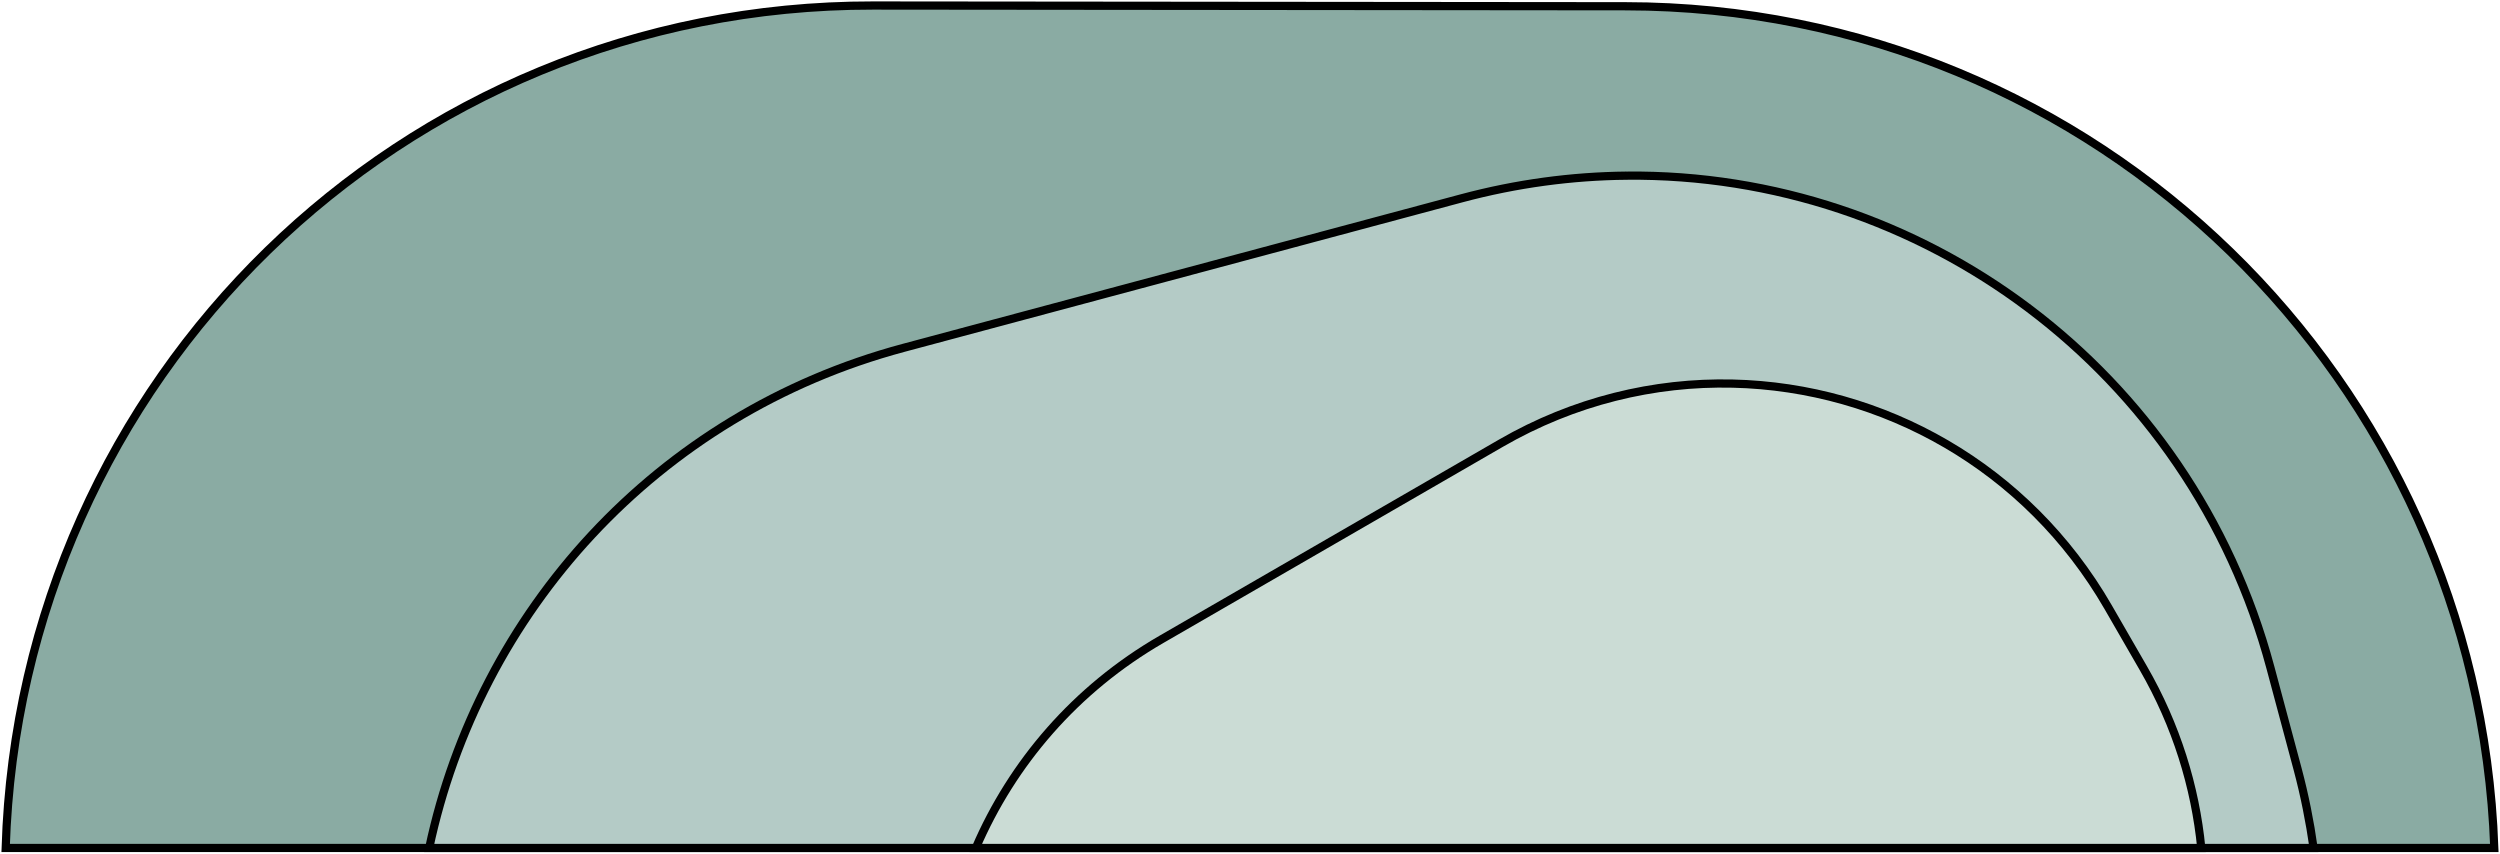
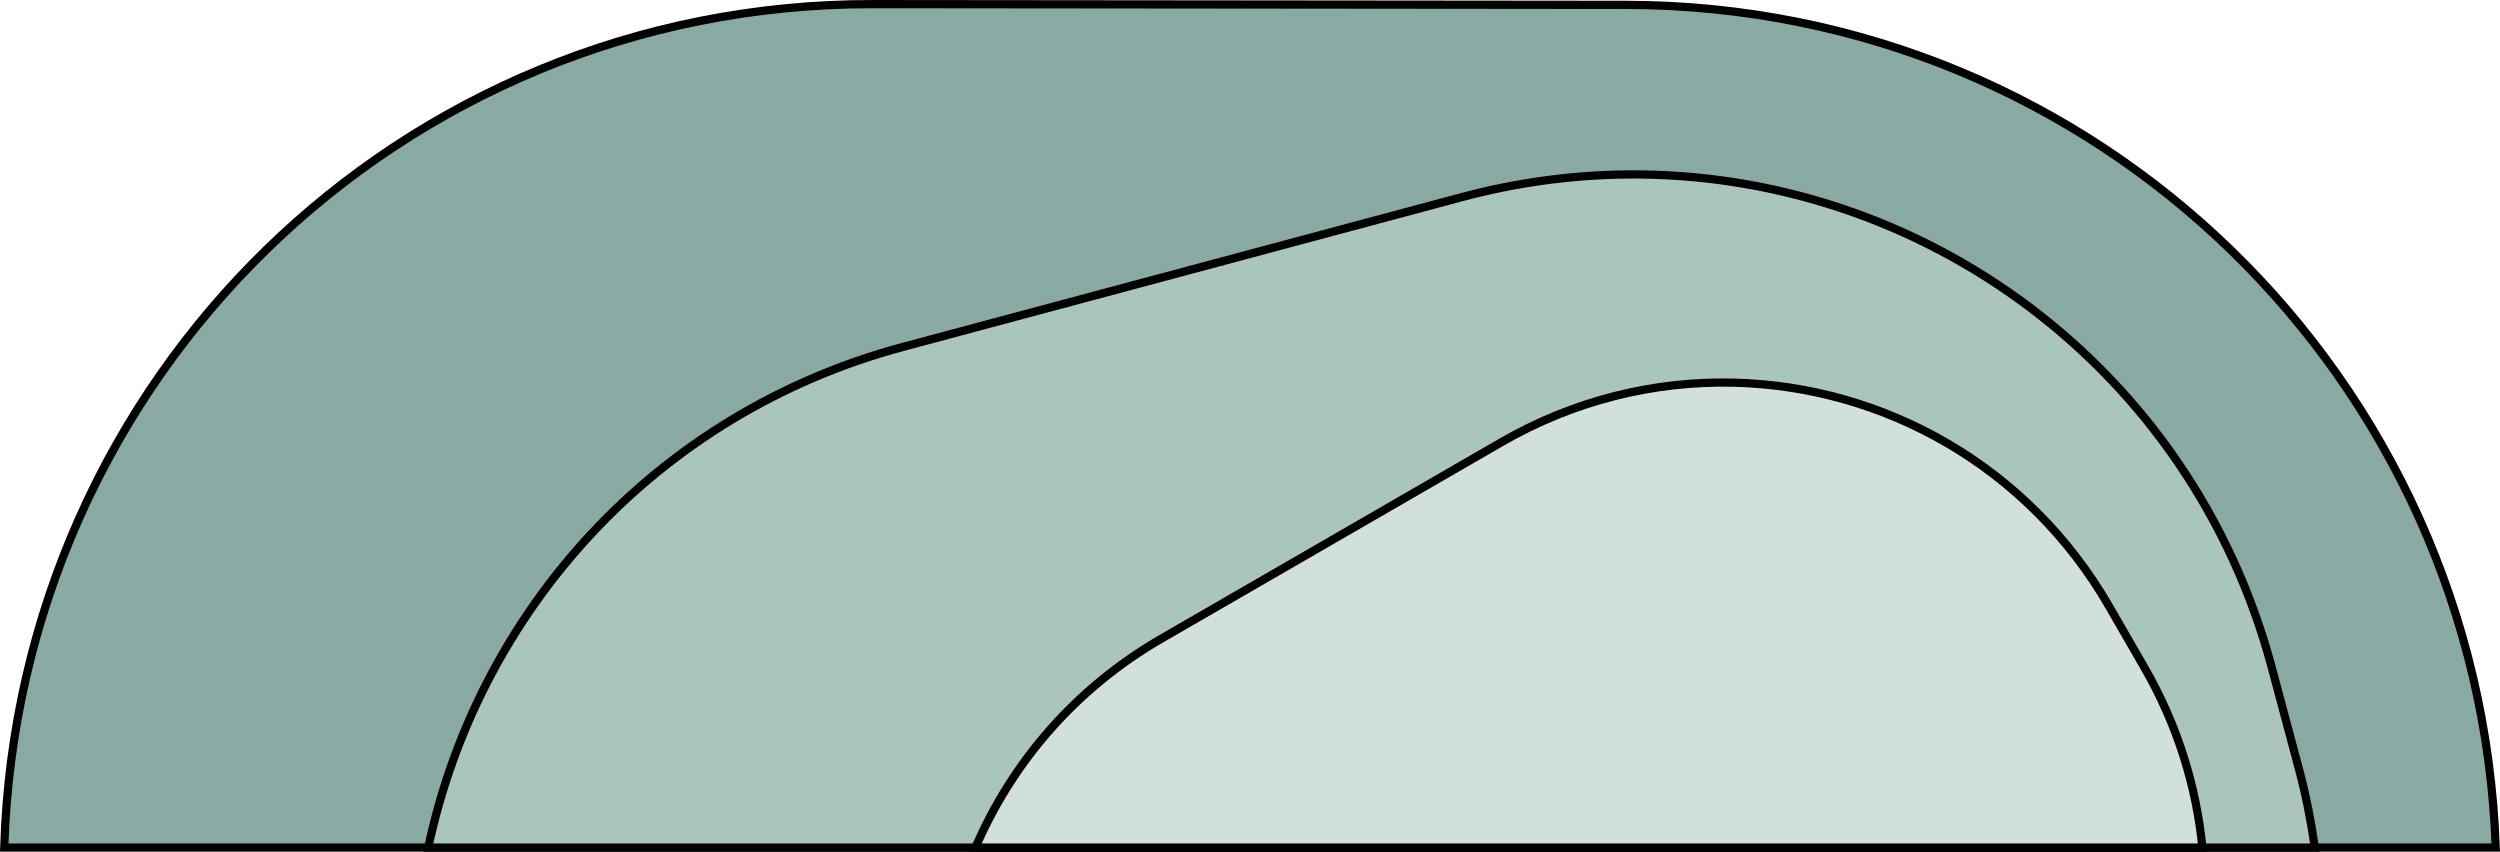
- <svg xmlns="http://www.w3.org/2000/svg" width="2498.691" height="853.047" viewBox="0 0 661.112 225.702" version="1.1" id="svg1" xml:space="preserve">
-   <defs id="defs1" />
-   <g id="layer1" transform="translate(-4835.211,-7531.059)">
-     <g id="g199" transform="matrix(0.2653652,0.9904677,0.9864549,-0.2643495,2837.253,6252.618)" style="stroke:#000000;stroke-width:2.12;stroke-dasharray:none;stroke-opacity:1">
-       <path id="rect197" style="fill:#8aaba3;fill-opacity:1;stroke:#000000;stroke-width:2.12;stroke-linecap:square;stroke-linejoin:miter;stroke-miterlimit:4.7;stroke-dasharray:none;stroke-opacity:1" d="m 1246.367,2180.604 c 0,-122.122 96.387,-220.843 217.545,-224.723 l -0.635,644.242 c -120.86,-4.203 -216.91,-102.798 -216.91,-224.707 z" transform="rotate(-15)" />
-       <path id="rect198" style="fill:#b4cbc6;fill-opacity:1;stroke:#000000;stroke-width:2.12;stroke-linecap:square;stroke-linejoin:miter;stroke-miterlimit:4.7;stroke-dasharray:none;stroke-opacity:1" d="m 1860.966,1960.798 c -3.502,-13.672 -5.363,-28.015 -5.363,-42.809 l -1e-4,-149.538 c 0,-66.537 37.674,-123.915 92.919,-152.173 l 125.794,471.327 c -6.805,0.817 -13.72,1.287 -20.752,1.287 h -27.039 c -79.895,0 -146.649,-54.264 -165.559,-128.094 z" />
-       <path id="rect199" style="fill:#cbdcd5;fill-opacity:1;stroke:#000000;stroke-width:2.12;stroke-linecap:square;stroke-linejoin:miter;stroke-miterlimit:4.7;stroke-dasharray:none;stroke-opacity:1" d="m 2364.18,1407.57 c -10.54,-17.381 -16.599,-37.807 -16.599,-59.7 l -10e-5,-101.424 c 0,-25.787 8.411,-49.534 22.643,-68.671 L 2528.38,1452.565 c -14.504,6.578 -30.618,10.268 -47.635,10.268 l -18.19,10e-5 c -41.8,0 -78.253,-22.082 -98.375,-55.263 z" transform="matrix(0.965737,0.2595229,-0.2581168,0.9661137,0,0)" />
+ <svg xmlns="http://www.w3.org/2000/svg" width="2495.801" height="850.242" viewBox="0 0 660.347 224.96" version="1.1" id="svg1" xml:space="preserve">
+   <defs id="defs1">
+     <filter style="color-interpolation-filters:sRGB" id="filter6" x="-0.047" y="-0.026" width="1.096" height="1.05">
+       <feGaussianBlur stdDeviation="4.852" id="feGaussianBlur6" />
+     </filter>
+     <filter style="color-interpolation-filters:sRGB" id="filter8" x="-0.031" y="-0.087" width="1.062" height="1.174">
+       <feGaussianBlur stdDeviation="4.372" id="feGaussianBlur8" />
+     </filter>
+     <filter style="color-interpolation-filters:sRGB" id="filter9" x="-0.047" y="-0.124" width="1.093" height="1.248">
+       <feGaussianBlur stdDeviation="4.409" id="feGaussianBlur9" />
+     </filter>
+     <filter style="color-interpolation-filters:sRGB" id="filter13" x="-0.07" y="-0.207" width="1.139" height="1.414">
+       <feGaussianBlur stdDeviation="13.323" id="feGaussianBlur13" />
+     </filter>
+     <filter style="color-interpolation-filters:sRGB" id="filter14" x="-0.092" y="-0.259" width="1.184" height="1.519">
+       <feGaussianBlur stdDeviation="13.323" id="feGaussianBlur14" />
+     </filter>
+     <filter style="color-interpolation-filters:sRGB" id="filter15" x="-0.135" y="-0.36" width="1.271" height="1.72">
+       <feGaussianBlur stdDeviation="12.617" id="feGaussianBlur15" />
+     </filter>
+   </defs>
+   <g id="layer1" transform="translate(-4835.593,-6988.322)">
+     <g id="g15" style="stroke:#9aaea8;stroke-opacity:1" transform="translate(-22.21678,434.9812)">
+       <path id="path6" style="mix-blend-mode:normal;fill:none;fill-opacity:1;stroke:#9aaea8;stroke-width:18.121;stroke-linecap:round;stroke-linejoin:round;stroke-miterlimit:4.7;stroke-dasharray:none;stroke-opacity:1;paint-order:normal;filter:url(#filter13)" d="m 5071.182,7588.683 c -111.886,-0.11 -202.246,87.709 -205.691,198.203 l 590.245,10e-5 c -3.96,-110.231 -94.379,-197.919 -206.07,-198.028 z" transform="matrix(0.7411008,0,0,0.7191308,1282.335,2157.609)" />
+       <path id="path7" style="mix-blend-mode:normal;fill:none;fill-opacity:1;stroke:#9aaea8;stroke-width:18.121;stroke-linecap:round;stroke-linejoin:round;stroke-miterlimit:4.7;stroke-dasharray:none;stroke-opacity:1;filter:url(#filter14)" d="m 5248.157,7628.409 c -12.93,0.13 -26.062,1.863 -39.151,5.342 l -132.302,35.168 c -58.867,15.648 -100.666,62.34 -112.518,117.666 h 446.938 c -0.897,-6.189 -2.126,-12.392 -3.8,-18.589 l -6.435,-23.826 c -19.015,-70.402 -82.912,-116.462 -152.732,-115.761 z" transform="matrix(0.7411008,0,0,0.7191308,1282.335,2157.609)" />
+       <path id="path8" style="mix-blend-mode:normal;fill:none;fill-opacity:1;stroke:#9aaea8;stroke-width:18.121;stroke-linecap:round;stroke-linejoin:round;stroke-miterlimit:4.7;stroke-dasharray:none;stroke-opacity:1;filter:url(#filter15)" d="m 5258.733,7677.333 c -18.631,-0.424 -37.62,4.077 -54.988,14.03 l -80.462,46.113 c -20.457,11.724 -35.432,29.165 -44.075,49.109 h 290.663 c -1.445,-14.448 -5.922,-28.855 -13.741,-42.298 l -8.357,-14.369 c -19.205,-33.02 -53.472,-51.776 -89.04,-52.585 z" transform="matrix(0.7411008,0,0,0.7191308,1282.335,2157.609)" />
    </g>
+     <path id="path9" style="fill:none;fill-opacity:1;stroke:#749a91;stroke-width:26.458;stroke-linecap:round;stroke-linejoin:round;stroke-miterlimit:4.7;stroke-dasharray:none;stroke-opacity:1;paint-order:normal" d="m 4411.569,7180.293 c -111.886,-0.11 -202.246,87.709 -205.691,198.203 l 590.245,10e-5 c -3.96,-110.231 -94.379,-197.919 -206.07,-198.028 z" />
+     <path id="path1" style="mix-blend-mode:normal;fill:none;fill-opacity:1;stroke:#e1eae9;stroke-width:7.236;stroke-linecap:square;stroke-linejoin:miter;stroke-miterlimit:4.7;stroke-dasharray:none;stroke-opacity:1;filter:url(#filter6)" d="m 1770.433,1791.245 c -31.608,-117.961 35.945,-238.265 151.97,-273.37 l 166.129,622.454 c -117.83,27.221 -236.125,-43.155 -267.678,-160.91 z" transform="matrix(0.2380013,0.8811766,0.8847337,-0.2351804,2411.578,6038.553)" />
+     <g id="g199" transform="matrix(0.2653652,0.9904677,0.9864549,-0.2643495,2837.253,5709.51)" style="stroke:#000000;stroke-width:2.12;stroke-dasharray:none;stroke-opacity:1">
+       <path id="rect197" style="fill:#89a9a4;fill-opacity:1;stroke:#000000;stroke-width:2.12;stroke-linecap:square;stroke-linejoin:miter;stroke-miterlimit:4.7;stroke-dasharray:none;stroke-opacity:1" d="m 1246.367,2180.604 c 0,-122.122 96.387,-220.843 217.545,-224.723 l -0.635,644.242 c -120.86,-4.203 -216.91,-102.798 -216.91,-224.707 z" transform="rotate(-15)" />
+       <path id="rect198" style="fill:#aac5bd;fill-opacity:1;stroke:#000000;stroke-width:2.12;stroke-linecap:square;stroke-linejoin:miter;stroke-miterlimit:4.7;stroke-dasharray:none;stroke-opacity:1" d="m 1860.966,1960.798 c -3.502,-13.672 -5.363,-28.015 -5.363,-42.809 l -1e-4,-149.538 c 0,-66.537 37.674,-123.915 92.919,-152.173 l 125.794,471.327 c -6.805,0.817 -13.72,1.287 -20.752,1.287 h -27.039 c -79.895,0 -146.649,-54.264 -165.559,-128.094 z" />
+       <path id="rect199" style="fill:#d1e0db;fill-opacity:1;stroke:#000000;stroke-width:2.12;stroke-linecap:square;stroke-linejoin:miter;stroke-miterlimit:4.7;stroke-dasharray:none;stroke-opacity:1" d="m 2364.18,1407.57 c -10.54,-17.381 -16.599,-37.807 -16.599,-59.7 l -10e-5,-101.424 c 0,-25.787 8.411,-49.534 22.643,-68.671 L 2528.38,1452.565 c -14.504,6.578 -30.618,10.268 -47.635,10.268 l -18.19,10e-5 c -41.8,0 -78.253,-22.082 -98.375,-55.263 z" transform="matrix(0.965737,0.2595229,-0.2581168,0.9661137,0,0)" />
+     </g>
+     <path id="path10" style="fill:none;fill-opacity:1;stroke:#7b9e9a;stroke-width:26.458;stroke-linecap:round;stroke-linejoin:round;stroke-miterlimit:4.7;stroke-dasharray:none;stroke-opacity:1" d="m 4588.544,7220.02 c -12.93,0.13 -26.062,1.863 -39.151,5.342 l -132.302,35.168 c -58.867,15.648 -100.666,62.34 -112.518,117.666 h 446.938 c -0.897,-6.189 -2.126,-12.392 -3.8,-18.589 l -6.435,-23.826 c -19.015,-70.402 -82.912,-116.462 -152.732,-115.761 z" />
+     <path id="path11" style="mix-blend-mode:normal;fill:none;fill-opacity:1;stroke:#eaf0ef;stroke-width:6.615;stroke-linecap:round;stroke-linejoin:round;stroke-miterlimit:4.7;stroke-dasharray:none;stroke-opacity:1;filter:url(#filter8)" d="m 4594.097,7218.649 c -12.93,0.13 -26.062,1.863 -39.151,5.342 l -132.302,35.168 c -58.867,15.648 -100.666,62.34 -112.518,117.666 h 446.938 c -0.897,-6.189 -2.126,-12.392 -3.8,-18.589 l -6.435,-23.826 c -19.015,-70.402 -82.912,-116.462 -152.732,-115.761 z" />
+     <path id="path12" style="fill:none;fill-opacity:1;stroke:#82a69e;stroke-width:26.458;stroke-linecap:round;stroke-linejoin:round;stroke-miterlimit:4.7;stroke-dasharray:none;stroke-opacity:1" d="m 4599.121,7268.944 c -18.631,-0.424 -37.62,4.077 -54.988,14.03 l -80.462,46.113 c -20.457,11.724 -35.432,29.165 -44.075,49.109 h 290.663 c -1.445,-14.448 -5.922,-28.855 -13.741,-42.298 l -8.357,-14.369 c -19.205,-33.02 -53.472,-51.776 -89.04,-52.585 z" />
+     <g id="g25" transform="translate(3.950929,-91.3989)">
+       <path style="color:#000000;fill:#79a098;fill-opacity:1;stroke-linecap:round;stroke-linejoin:round;stroke-miterlimit:4.7;-inkscape-stroke:none" d="m 5076.348,7560.775 c -118.816,-0.117 -215.263,93.541 -218.926,211.02 a 13.23,13.23 0 0 0 13.223,13.643 h 590.244 a 13.23,13.23 0 0 0 13.221,-13.705 c -4.21,-117.199 -100.669,-210.665 -219.277,-210.781 z m -0.025,26.459 178.484,0.174 c 100.075,0.098 181.356,74.886 191.695,171.57 h -561.537 c 9.867,-96.953 91.075,-171.843 191.357,-171.744 z" id="path19" />
+       <path id="path20" style="mix-blend-mode:normal;fill:none;fill-opacity:1;stroke:#e1eae9;stroke-width:7.236;stroke-linecap:square;stroke-linejoin:miter;stroke-miterlimit:4.7;stroke-dasharray:none;stroke-opacity:1;filter:url(#filter6)" d="m 1770.433,1791.245 c -31.608,-117.961 35.945,-238.265 151.97,-273.37 l 166.129,622.454 c -117.83,27.221 -236.125,-43.155 -267.678,-160.91 z" transform="matrix(0.2380013,0.8811766,0.8847337,-0.2351804,3076.344,6432.264)" />
+       <path style="color:#000000;fill:#79a098;fill-opacity:1;stroke-linecap:round;stroke-linejoin:round;stroke-miterlimit:4.7;-inkscape-stroke:none" d="m 5253.178,7600.502 c -14.022,0.141 -28.261,2.024 -42.418,5.787 l -132.301,35.168 c -63.679,16.927 -109.187,67.615 -122.055,127.68 a 13.23,13.23 0 0 0 12.935,16 h 446.938 a 13.23,13.23 0 0 0 13.092,-15.127 c -0.963,-6.646 -2.293,-13.373 -4.121,-20.141 l -6.434,-23.826 c -20.582,-76.202 -89.918,-126.3 -165.637,-125.541 z m 0.264,26.457 c 63.922,-0.641 122.379,41.381 139.828,105.982 l 6.434,23.826 c 0.171,0.634 0.288,1.275 0.449,1.91 h -413.391 c 14.786,-43.421 50.251,-78.827 98.492,-91.65 l 132.301,-35.168 c 12.02,-3.195 24.048,-4.782 35.885,-4.9 z" id="path21" />
+       <path id="path22" style="mix-blend-mode:normal;fill:none;fill-opacity:1;stroke:#eaf0ef;stroke-width:6.615;stroke-linecap:round;stroke-linejoin:round;stroke-miterlimit:4.7;stroke-dasharray:none;stroke-opacity:1;filter:url(#filter8)" d="m 5258.862,7612.36 c -12.93,0.13 -26.062,1.863 -39.151,5.342 l -132.302,35.168 c -58.867,15.648 -100.666,62.34 -112.518,117.666 h 446.938 c -0.897,-6.189 -2.126,-12.392 -3.8,-18.589 l -6.435,-23.826 c -19.015,-70.402 -82.912,-116.462 -152.732,-115.761 z" />
+       <path style="color:#000000;fill:#79a098;fill-opacity:1;stroke-linecap:round;stroke-linejoin:round;stroke-miterlimit:4.7;-inkscape-stroke:none" d="m 5264.188,7649.43 c -20.964,-0.477 -42.382,4.611 -61.867,15.777 l -80.461,46.113 c -22.951,13.154 -39.896,32.849 -49.637,55.326 a 13.23,13.23 0 0 0 12.139,18.49 h 290.664 a 13.23,13.23 0 0 0 13.164,-14.545 c -1.628,-16.274 -6.688,-32.536 -15.469,-47.633 l -8.357,-14.369 c -21.549,-37.05 -60.153,-58.25 -100.176,-59.16 z m -0.602,26.451 c 31.115,0.708 61.045,17.021 77.906,46.012 l 8.357,14.369 c 4.207,7.233 7.17,14.768 9.223,22.416 h -251.818 c 7.233,-9.612 16.526,-17.962 27.76,-24.4 l 80.463,-46.113 c 15.252,-8.741 31.811,-12.654 48.109,-12.283 z" id="path23" />
+       <path id="path24" style="mix-blend-mode:normal;fill:none;fill-opacity:1;stroke:#f6f8f8;stroke-width:5.953;stroke-linecap:round;stroke-linejoin:round;stroke-miterlimit:4.7;stroke-dasharray:none;stroke-opacity:1;filter:url(#filter9)" d="m 5268.783,7660.014 c -18.631,-0.424 -37.62,4.077 -54.988,14.03 l -80.462,46.113 c -20.457,11.724 -35.432,29.165 -44.075,49.109 h 290.663 c -1.445,-14.448 -5.922,-28.855 -13.741,-42.298 l -8.357,-14.369 c -19.205,-33.02 -53.472,-51.776 -89.04,-52.585 z" />
+     </g>
+     <path id="path13" style="mix-blend-mode:normal;fill:none;fill-opacity:1;stroke:#f6f8f8;stroke-width:5.953;stroke-linecap:round;stroke-linejoin:round;stroke-miterlimit:4.7;stroke-dasharray:none;stroke-opacity:1;filter:url(#filter9)" d="m 4604.017,7266.303 c -18.631,-0.424 -37.62,4.077 -54.988,14.03 l -80.462,46.113 c -20.457,11.724 -35.432,29.165 -44.075,49.109 h 290.663 c -1.445,-14.448 -5.922,-28.855 -13.741,-42.298 l -8.357,-14.369 c -19.205,-33.02 -53.472,-51.776 -89.04,-52.585 z" />
+     <rect style="opacity:1;fill:#ececec;fill-opacity:1;stroke:none;stroke-width:1.984;stroke-linecap:round;stroke-linejoin:round;stroke-miterlimit:4.7;stroke-dasharray:none;stroke-opacity:1;paint-order:normal" id="rect25" width="616.702" height="197.972" x="5806.891" y="7735.683" />
  </g>
</svg>
